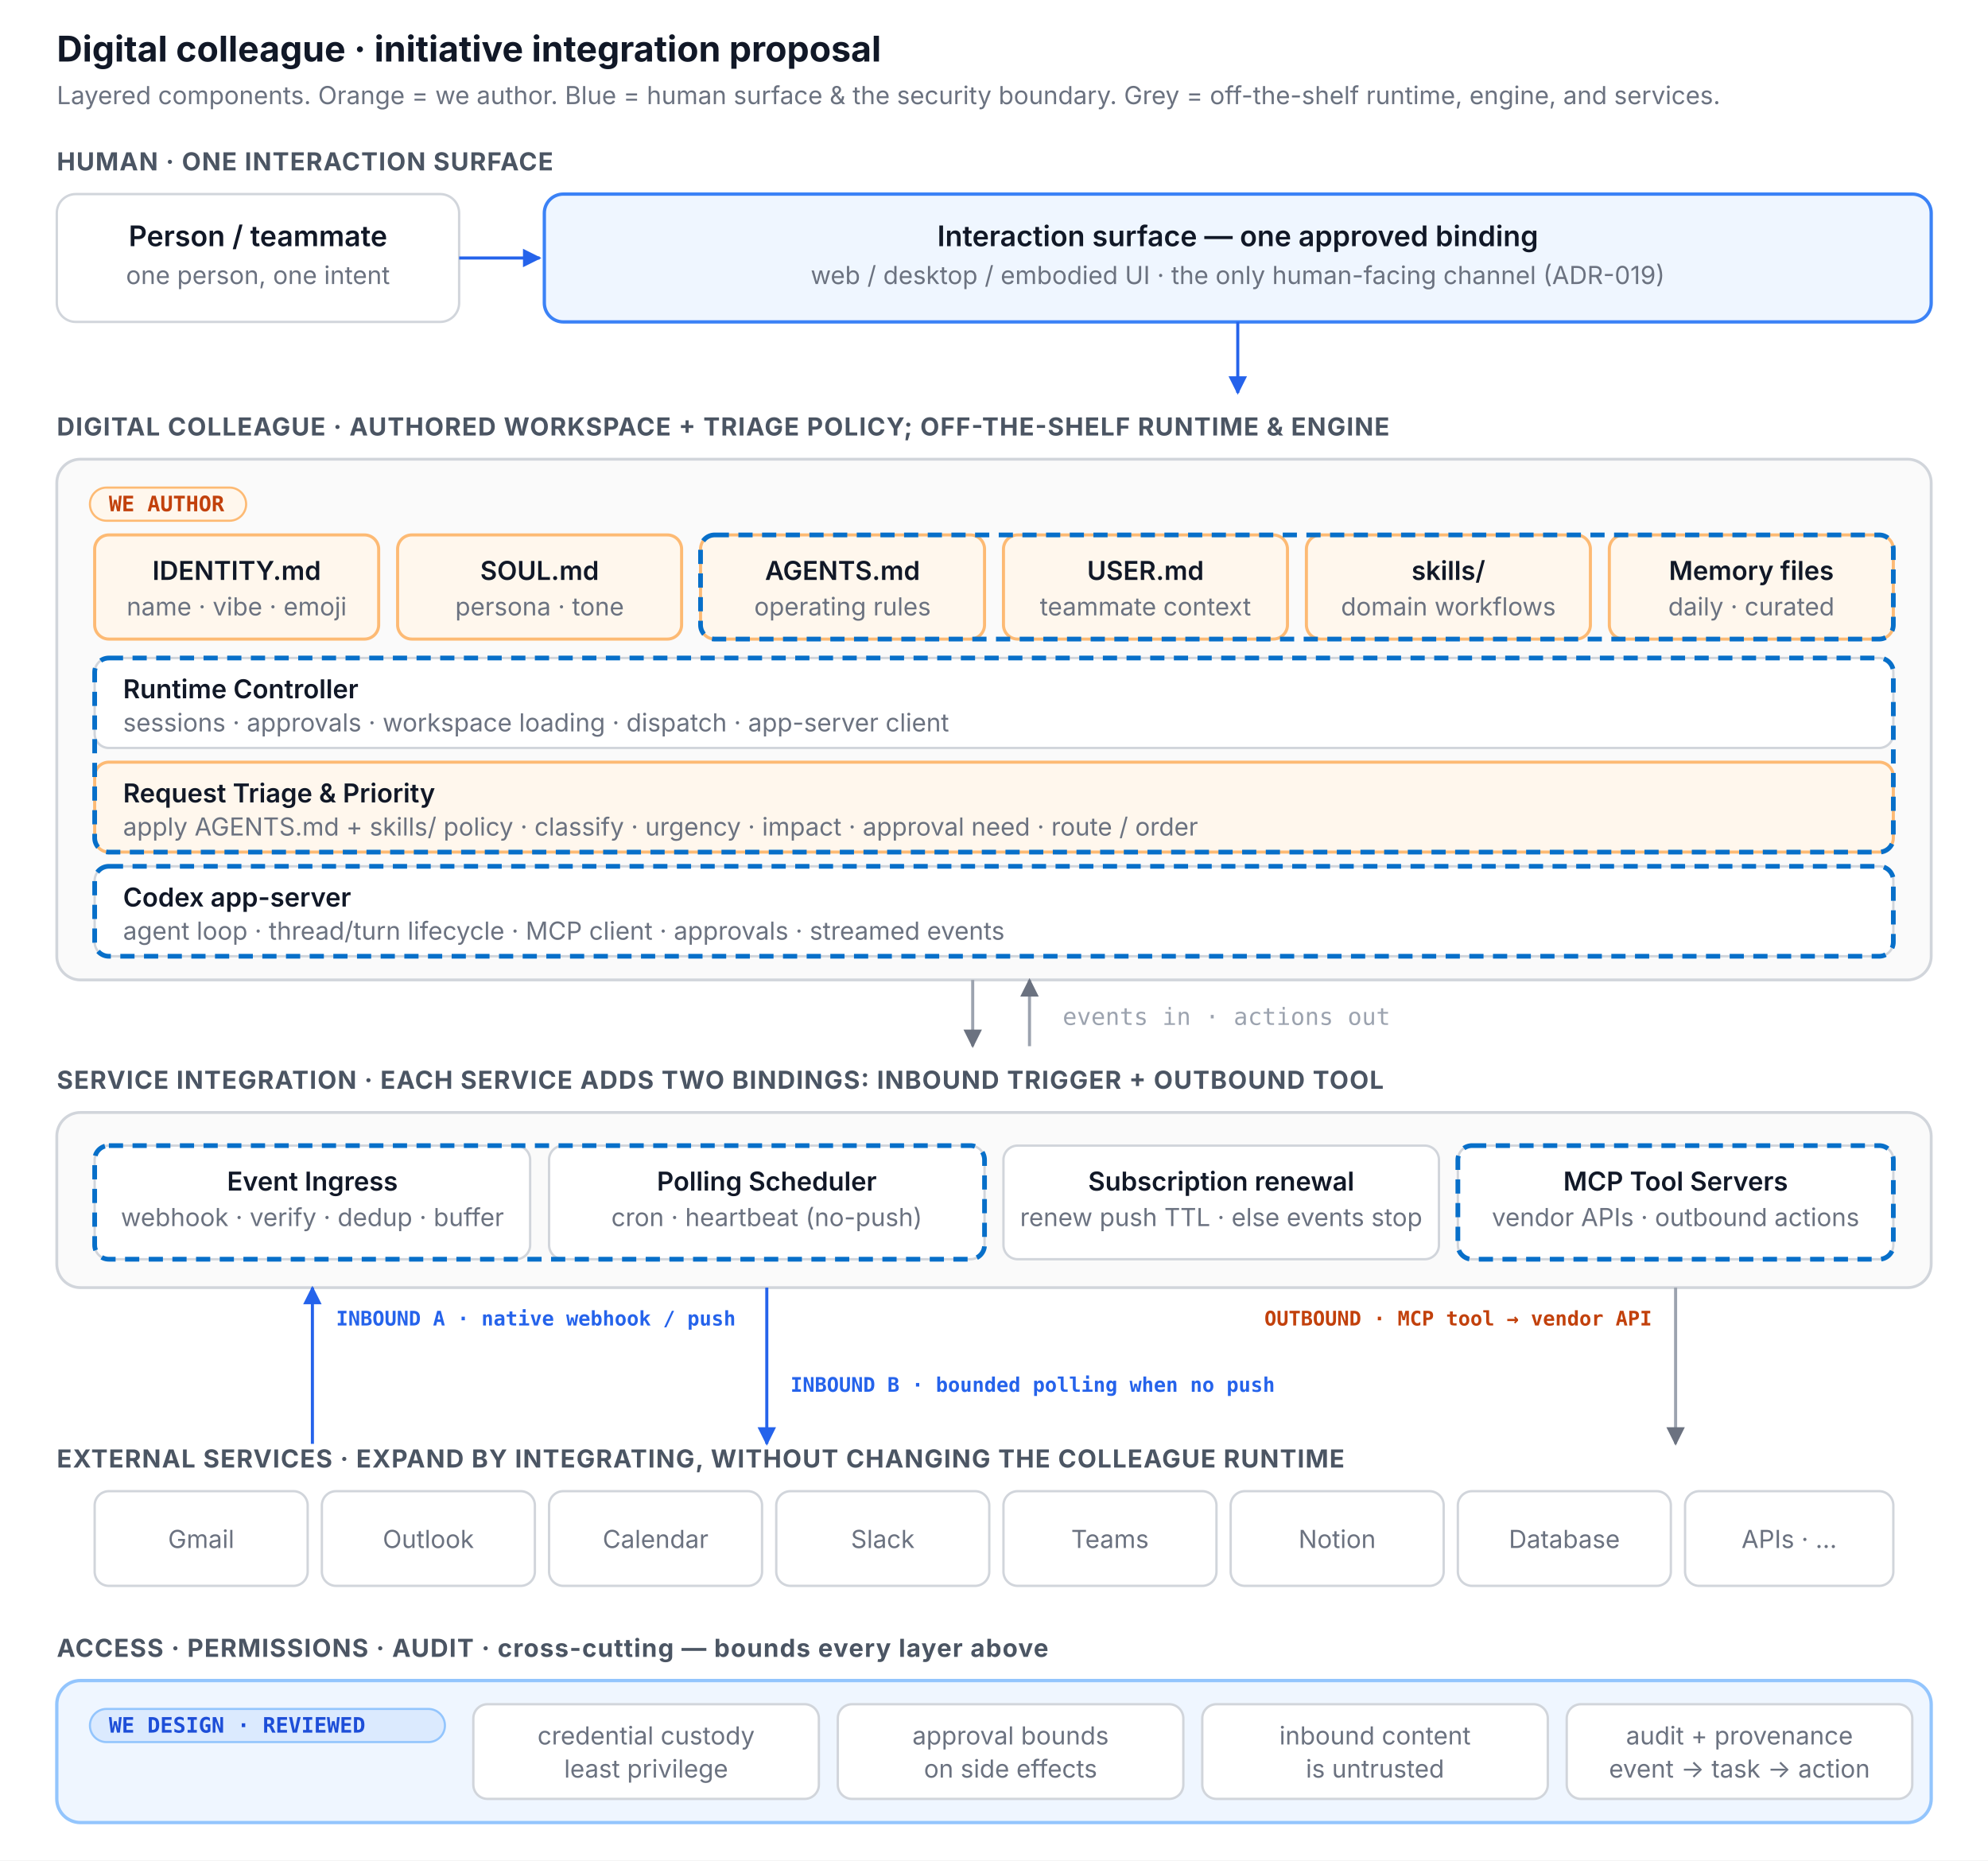
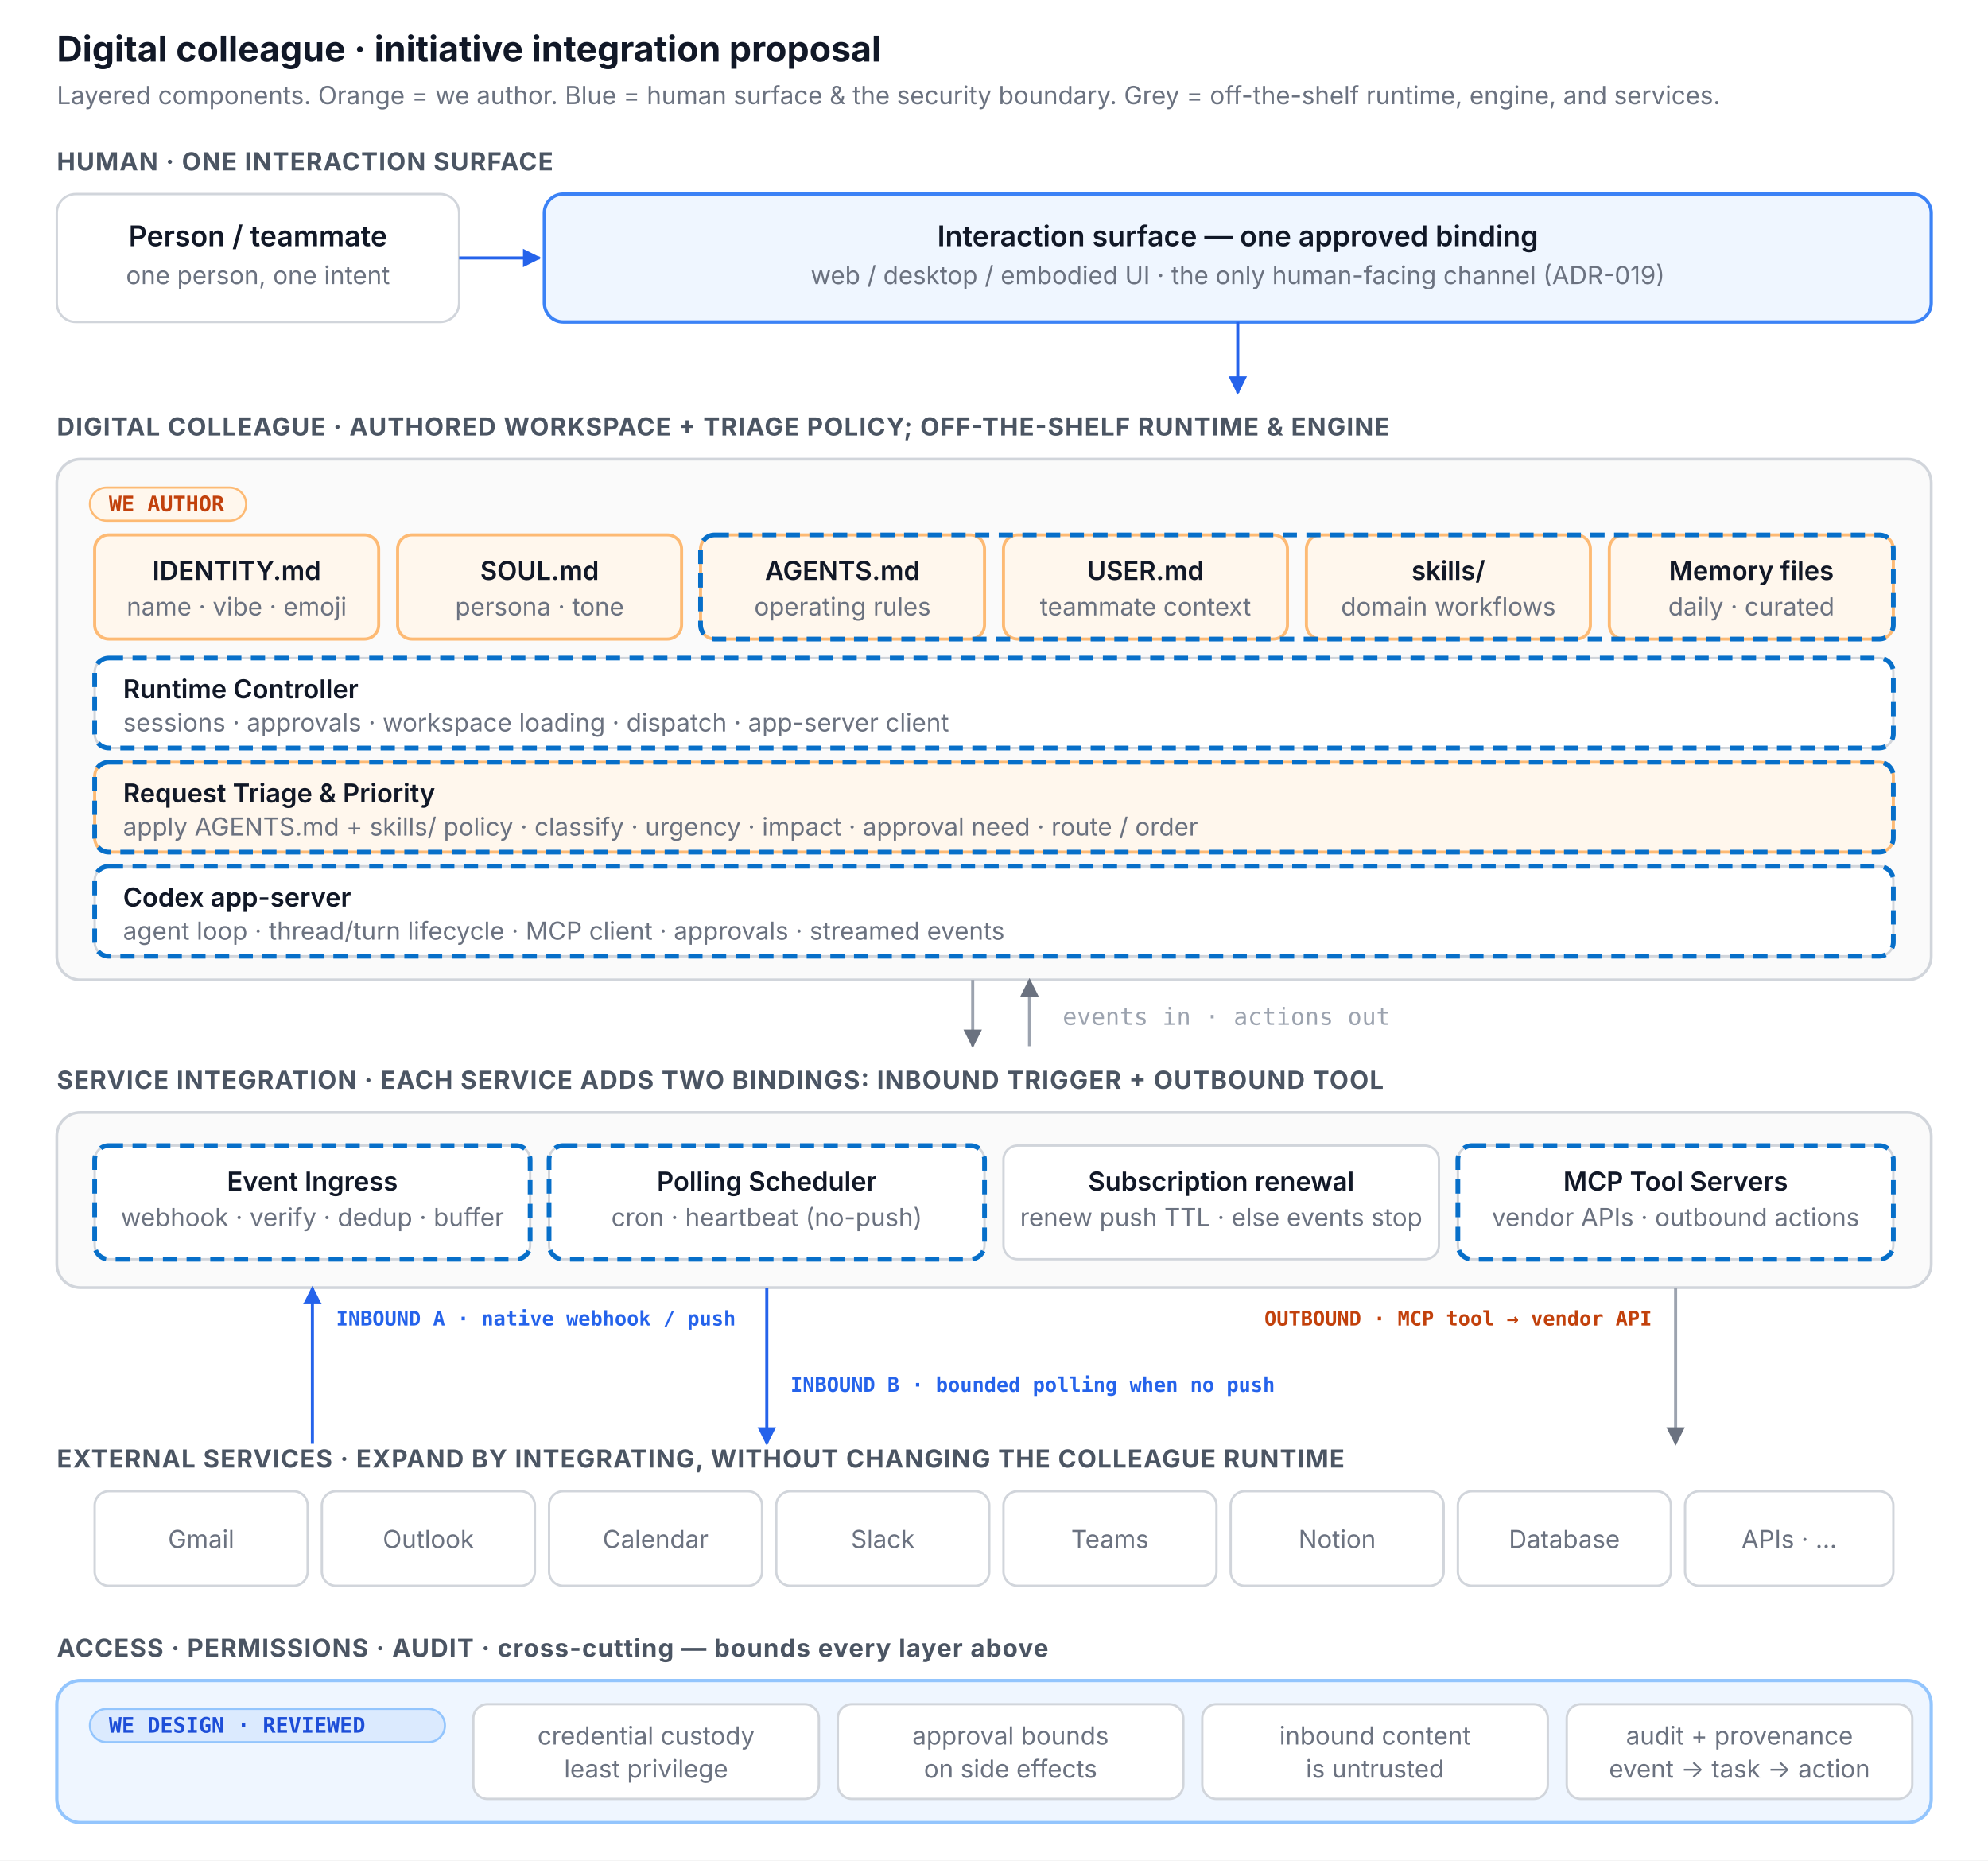
<svg xmlns="http://www.w3.org/2000/svg" viewBox="0 0 840 786" role="img" font-family="ui-sans-serif, system-ui, -apple-system, sans-serif">
  <defs>
    <marker id="arr" viewBox="0 0 10 10" refX="9" refY="5" markerWidth="6" markerHeight="6" orient="auto">
      <path d="M0,0 L10,5 L0,10 z" fill="#6b7280" />
    </marker>
    <marker id="arrB" viewBox="0 0 10 10" refX="9" refY="5" markerWidth="6" markerHeight="6" orient="auto">
      <path d="M0,0 L10,5 L0,10 z" fill="#2563eb" />
    </marker>
  </defs>
  <style>
    .h1 { font-size: 15px; font-weight: 700; fill: #111827; }
    .label { font-size: 12px; font-weight: 600; fill: #111827; }
    .labelS { font-size: 11px; font-weight: 600; fill: #111827; }
    .sub { font-size: 10.5px; fill: #6b7280; }
    .port { font-size: 10px; fill: #9ca3af; font-family: ui-monospace, monospace; }
    .tier { font-size: 10.5px; font-weight: 700; fill: #4b5563; letter-spacing: 0.4px; }
    .own { font-size: 9px; font-weight: 700; fill: #c2410c; font-family: ui-monospace, monospace; }
    .sec { font-size: 9px; font-weight: 700; fill: #1d4ed8; font-family: ui-monospace, monospace; }
    .flowIn { font-size: 8.5px; font-weight: 700; fill: #2563eb; font-family: ui-monospace, monospace; }
    .flowOut { font-size: 8.5px; font-weight: 700; fill: #c2410c; font-family: ui-monospace, monospace; }
    .edge { stroke: #9ca3af; stroke-width: 1.3; fill: none; }
    .edgeB { stroke: #2563eb; stroke-width: 1.3; fill: none; }
    .box { fill: #ffffff; stroke: #d1d5db; stroke-width: 1; }
    .container { fill: #fafafa; stroke: #d1d5db; stroke-width: 1.2; }
    .own1 { fill: #fff7ed; stroke: #fdba74; stroke-width: 1.3; }
    .human { fill: #eff6ff; stroke: #3b82f6; stroke-width: 1.4; }
    .secband { fill: #eff6ff; stroke: #93c5fd; stroke-width: 1.4; }
    .chip { fill: #fff7ed; stroke: #fdba74; stroke-width: 0.9; }
    .chipB { fill: #dbeafe; stroke: #93c5fd; stroke-width: 0.9; }
  </style>
  <rect width="840" height="786" fill="#ffffff" />
  <text x="24" y="26" class="h1">Digital colleague · initiative integration proposal</text>
  <text x="24" y="44" class="sub">Layered components. Orange = we author. Blue = human surface &amp; the security boundary. Grey = off-the-shelf runtime, engine, and services.</text>
  <text x="24" y="72" class="tier">HUMAN · ONE INTERACTION SURFACE</text>
  <rect x="24" y="82" width="170" height="54" rx="8" class="box" />
  <text x="109" y="104" text-anchor="middle" class="label">Person / teammate</text>
  <text x="109" y="120" text-anchor="middle" class="sub">one person, one intent</text>
  <line x1="194" y1="109" x2="228" y2="109" class="edgeB" marker-end="url(#arrB)" />
  <rect x="230" y="82" width="586" height="54" rx="8" class="human" />
  <text x="523" y="104" text-anchor="middle" class="label">Interaction surface — one approved binding</text>
  <text x="523" y="120" text-anchor="middle" class="sub">web / desktop / embodied UI · the only human-facing channel (ADR-019)</text>
  <line x1="523" y1="136" x2="523" y2="166" class="edgeB" marker-end="url(#arrB)" />
  <text x="24" y="184" class="tier">DIGITAL COLLEAGUE · AUTHORED WORKSPACE + TRIAGE POLICY; OFF-THE-SHELF RUNTIME &amp; ENGINE</text>
  <rect x="24" y="194" width="792" height="220" rx="10" class="container" />
  <rect x="38" y="206" width="66" height="14" rx="7" class="chip" />
  <text x="46" y="216" class="own">WE AUTHOR</text>
  <rect x="40" y="226" width="120" height="44" rx="6" class="own1" />
  <text x="100" y="245" text-anchor="middle" class="labelS">IDENTITY.md</text>
  <text x="100" y="260" text-anchor="middle" class="sub">name · vibe · emoji</text>
  <rect x="168" y="226" width="120" height="44" rx="6" class="own1" />
  <text x="228" y="245" text-anchor="middle" class="labelS">SOUL.md</text>
  <text x="228" y="260" text-anchor="middle" class="sub">persona · tone</text>
  <rect x="296" y="226" width="120" height="44" rx="6" class="own1" />
  <text x="356" y="245" text-anchor="middle" class="labelS">AGENTS.md</text>
  <text x="356" y="260" text-anchor="middle" class="sub">operating rules</text>
  <rect x="424" y="226" width="120" height="44" rx="6" class="own1" />
  <text x="484" y="245" text-anchor="middle" class="labelS">USER.md</text>
  <text x="484" y="260" text-anchor="middle" class="sub">teammate context</text>
  <rect x="552" y="226" width="120" height="44" rx="6" class="own1" />
  <text x="612" y="245" text-anchor="middle" class="labelS">skills/</text>
  <text x="612" y="260" text-anchor="middle" class="sub">domain workflows</text>
  <rect x="680" y="226" width="120" height="44" rx="6" class="own1" />
  <text x="740" y="245" text-anchor="middle" class="labelS">Memory files</text>
  <text x="740" y="260" text-anchor="middle" class="sub">daily · curated</text>
  <rect x="40" y="278" width="760" height="38" rx="6" class="box" />
  <text x="52" y="295" class="labelS">Runtime Controller</text>
  <text x="52" y="309" class="sub">sessions · approvals · workspace loading · dispatch · app-server client</text>
  <rect x="40" y="322" width="760" height="38" rx="6" class="own1" />
  <text x="52" y="339" class="labelS">Request Triage &amp; Priority</text>
  <text x="52" y="353" class="sub">apply AGENTS.md + skills/ policy · classify · urgency · impact · approval need · route / order</text>
  <rect x="40" y="366" width="760" height="38" rx="6" class="box" />
  <text x="52" y="383" class="labelS">Codex app-server</text>
  <text x="52" y="397" class="sub">agent loop · thread/turn lifecycle · MCP client · approvals · streamed events</text>
  <line x1="411" y1="414" x2="411" y2="442" class="edge" marker-end="url(#arr)" />
  <line x1="435" y1="442" x2="435" y2="414" class="edge" marker-end="url(#arr)" />
  <text x="449" y="433" class="port">events in · actions out</text>
  <text x="24" y="460" class="tier">SERVICE INTEGRATION · EACH SERVICE ADDS TWO BINDINGS: INBOUND TRIGGER + OUTBOUND TOOL</text>
  <rect x="24" y="470" width="792" height="74" rx="10" class="container" />
  <rect x="40" y="484" width="184" height="48" rx="6" class="box" />
  <text x="132" y="503" text-anchor="middle" class="labelS">Event Ingress</text>
  <text x="132" y="518" text-anchor="middle" class="sub">webhook · verify · dedup · buffer</text>
  <rect x="232" y="484" width="184" height="48" rx="6" class="box" />
  <text x="324" y="503" text-anchor="middle" class="labelS">Polling Scheduler</text>
  <text x="324" y="518" text-anchor="middle" class="sub">cron · heartbeat (no-push)</text>
  <rect x="424" y="484" width="184" height="48" rx="6" class="box" />
  <text x="516" y="503" text-anchor="middle" class="labelS">Subscription renewal</text>
  <text x="516" y="518" text-anchor="middle" class="sub">renew push TTL · else events stop</text>
  <rect x="616" y="484" width="184" height="48" rx="6" class="box" />
  <text x="708" y="503" text-anchor="middle" class="labelS">MCP Tool Servers</text>
  <text x="708" y="518" text-anchor="middle" class="sub">vendor APIs · outbound actions</text>
  <line x1="132" y1="610" x2="132" y2="544" class="edgeB" marker-end="url(#arrB)" />
  <text x="142" y="560" class="flowIn">INBOUND A · native webhook / push</text>
  <line x1="324" y1="544" x2="324" y2="610" class="edgeB" marker-end="url(#arrB)" />
  <text x="334" y="588" class="flowIn">INBOUND B · bounded polling when no push</text>
  <line x1="708" y1="544" x2="708" y2="610" class="edge" marker-end="url(#arr)" />
  <text x="698" y="560" text-anchor="end" class="flowOut">OUTBOUND · MCP tool → vendor API</text>
  <text x="24" y="620" class="tier">EXTERNAL SERVICES · EXPAND BY INTEGRATING, WITHOUT CHANGING THE COLLEAGUE RUNTIME</text>
  <rect x="40" y="630" width="90" height="40" rx="6" class="box" />
  <text x="85" y="654" text-anchor="middle" class="sub">Gmail</text>
  <rect x="136" y="630" width="90" height="40" rx="6" class="box" />
  <text x="181" y="654" text-anchor="middle" class="sub">Outlook</text>
  <rect x="232" y="630" width="90" height="40" rx="6" class="box" />
  <text x="277" y="654" text-anchor="middle" class="sub">Calendar</text>
  <rect x="328" y="630" width="90" height="40" rx="6" class="box" />
  <text x="373" y="654" text-anchor="middle" class="sub">Slack</text>
  <rect x="424" y="630" width="90" height="40" rx="6" class="box" />
  <text x="469" y="654" text-anchor="middle" class="sub">Teams</text>
  <rect x="520" y="630" width="90" height="40" rx="6" class="box" />
  <text x="565" y="654" text-anchor="middle" class="sub">Notion</text>
  <rect x="616" y="630" width="90" height="40" rx="6" class="box" />
  <text x="661" y="654" text-anchor="middle" class="sub">Database</text>
  <rect x="712" y="630" width="88" height="40" rx="6" class="box" />
  <text x="756" y="654" text-anchor="middle" class="sub">APIs · …</text>
  <text x="24" y="700" class="tier">ACCESS · PERMISSIONS · AUDIT · cross-cutting — bounds every layer above</text>
  <rect x="24" y="710" width="792" height="60" rx="10" class="secband" />
  <rect x="38" y="722" width="150" height="14" rx="7" class="chipB" />
  <text x="46" y="732" class="sec">WE DESIGN · REVIEWED</text>
  <rect x="200" y="720" width="146" height="40" rx="6" class="box" />
  <text x="273" y="737" text-anchor="middle" class="sub">credential custody</text>
  <text x="273" y="751" text-anchor="middle" class="sub">least privilege</text>
  <rect x="354" y="720" width="146" height="40" rx="6" class="box" />
  <text x="427" y="737" text-anchor="middle" class="sub">approval bounds</text>
  <text x="427" y="751" text-anchor="middle" class="sub">on side effects</text>
  <rect x="508" y="720" width="146" height="40" rx="6" class="box" />
  <text x="581" y="737" text-anchor="middle" class="sub">inbound content</text>
  <text x="581" y="751" text-anchor="middle" class="sub">is untrusted</text>
  <rect x="662" y="720" width="146" height="40" rx="6" class="box" />
  <text x="735" y="737" text-anchor="middle" class="sub">audit + provenance</text>
  <text x="735" y="751" text-anchor="middle" class="sub">event → task → action</text>
  <g class="initiative-overlay">
-     <a href="../proactivity.html#architecture/after/state" data-arch-node="context" aria-label="職責與記憶：AGENTS.md、skills/、Memory">
+     <a href="../proactivity.html#architecture/after/state" data-arch-node="context" aria-label="Context assembly / Role / Checkpoint / Proposal history">
      <rect x="296" y="226" width="504" height="44" rx="6" fill="transparent" stroke="#076fc9" stroke-width="2" stroke-dasharray="6 4" />
    </a>
-     <a href="../proactivity.html#architecture/after/runtime" data-arch-node="discovery" aria-label="在既有 Agent turn 內依職責與證據提出工作">
+     <a href="../proactivity.html#architecture/after/runtime" data-arch-node="controller" aria-label="Runtime Controller / Durable dispatch / Goal continuation">
+       <rect x="40" y="278" width="760" height="38" rx="6" fill="transparent" stroke="#076fc9" stroke-width="2" stroke-dasharray="6 4" />
+     </a>
+     <a href="../proactivity.html#architecture/after/application" data-arch-node="admission" aria-label="Triage / Admission / Completion validator / Proposal gate">
+       <rect x="40" y="322" width="760" height="38" rx="6" fill="transparent" stroke="#076fc9" stroke-width="2" stroke-dasharray="6 4" />
+     </a>
+     <a href="../proactivity.html#architecture/after/runtime" data-arch-node="discovery" aria-label="Codex app-server / Goal execution / Task proposal">
      <rect x="40" y="366" width="760" height="38" rx="6" fill="transparent" stroke="#076fc9" stroke-width="2" stroke-dasharray="6 4" />
    </a>
-     <a href="../proactivity.html#architecture/after/application" data-arch-node="admission" aria-label="Controller 與 Triage：喚起、授權與派送">
-       <rect x="40" y="278" width="760" height="82" rx="6" fill="transparent" stroke="#076fc9" stroke-width="2" stroke-dasharray="6 4" />
+     <a href="../proactivity.html#architecture/after/ingress" data-arch-node="observe" aria-label="Event Ingress / Event envelope / Deduplication">
+       <rect x="40" y="484" width="184" height="48" rx="6" fill="transparent" stroke="#076fc9" stroke-width="2" stroke-dasharray="6 4" />
    </a>
-     <a href="../proactivity.html#architecture/after/ingress" data-arch-node="observe" aria-label="Event Ingress 與 Scheduler：觀察入口">
-       <rect x="40" y="484" width="376" height="48" rx="6" fill="transparent" stroke="#076fc9" stroke-width="2" stroke-dasharray="6 4" />
+     <a href="../proactivity.html#architecture/after/ingress" data-arch-node="scheduler" aria-label="Scheduler / Monitor / next_due / Adaptive pacing">
+       <rect x="232" y="484" width="184" height="48" rx="6" fill="transparent" stroke="#076fc9" stroke-width="2" stroke-dasharray="6 4" />
    </a>
-     <a href="../proactivity.html#architecture/after/runtime" data-arch-node="tools" aria-label="MCP 工具：讀來源、核對證據、執行獲准動作">
+     <a href="../proactivity.html#architecture/after/runtime" data-arch-node="tools" aria-label="MCP Tools / Evidence retrieval / Verification">
      <rect x="616" y="484" width="184" height="48" rx="6" fill="transparent" stroke="#076fc9" stroke-width="2" stroke-dasharray="6 4" />
    </a>
  </g>
</svg>
